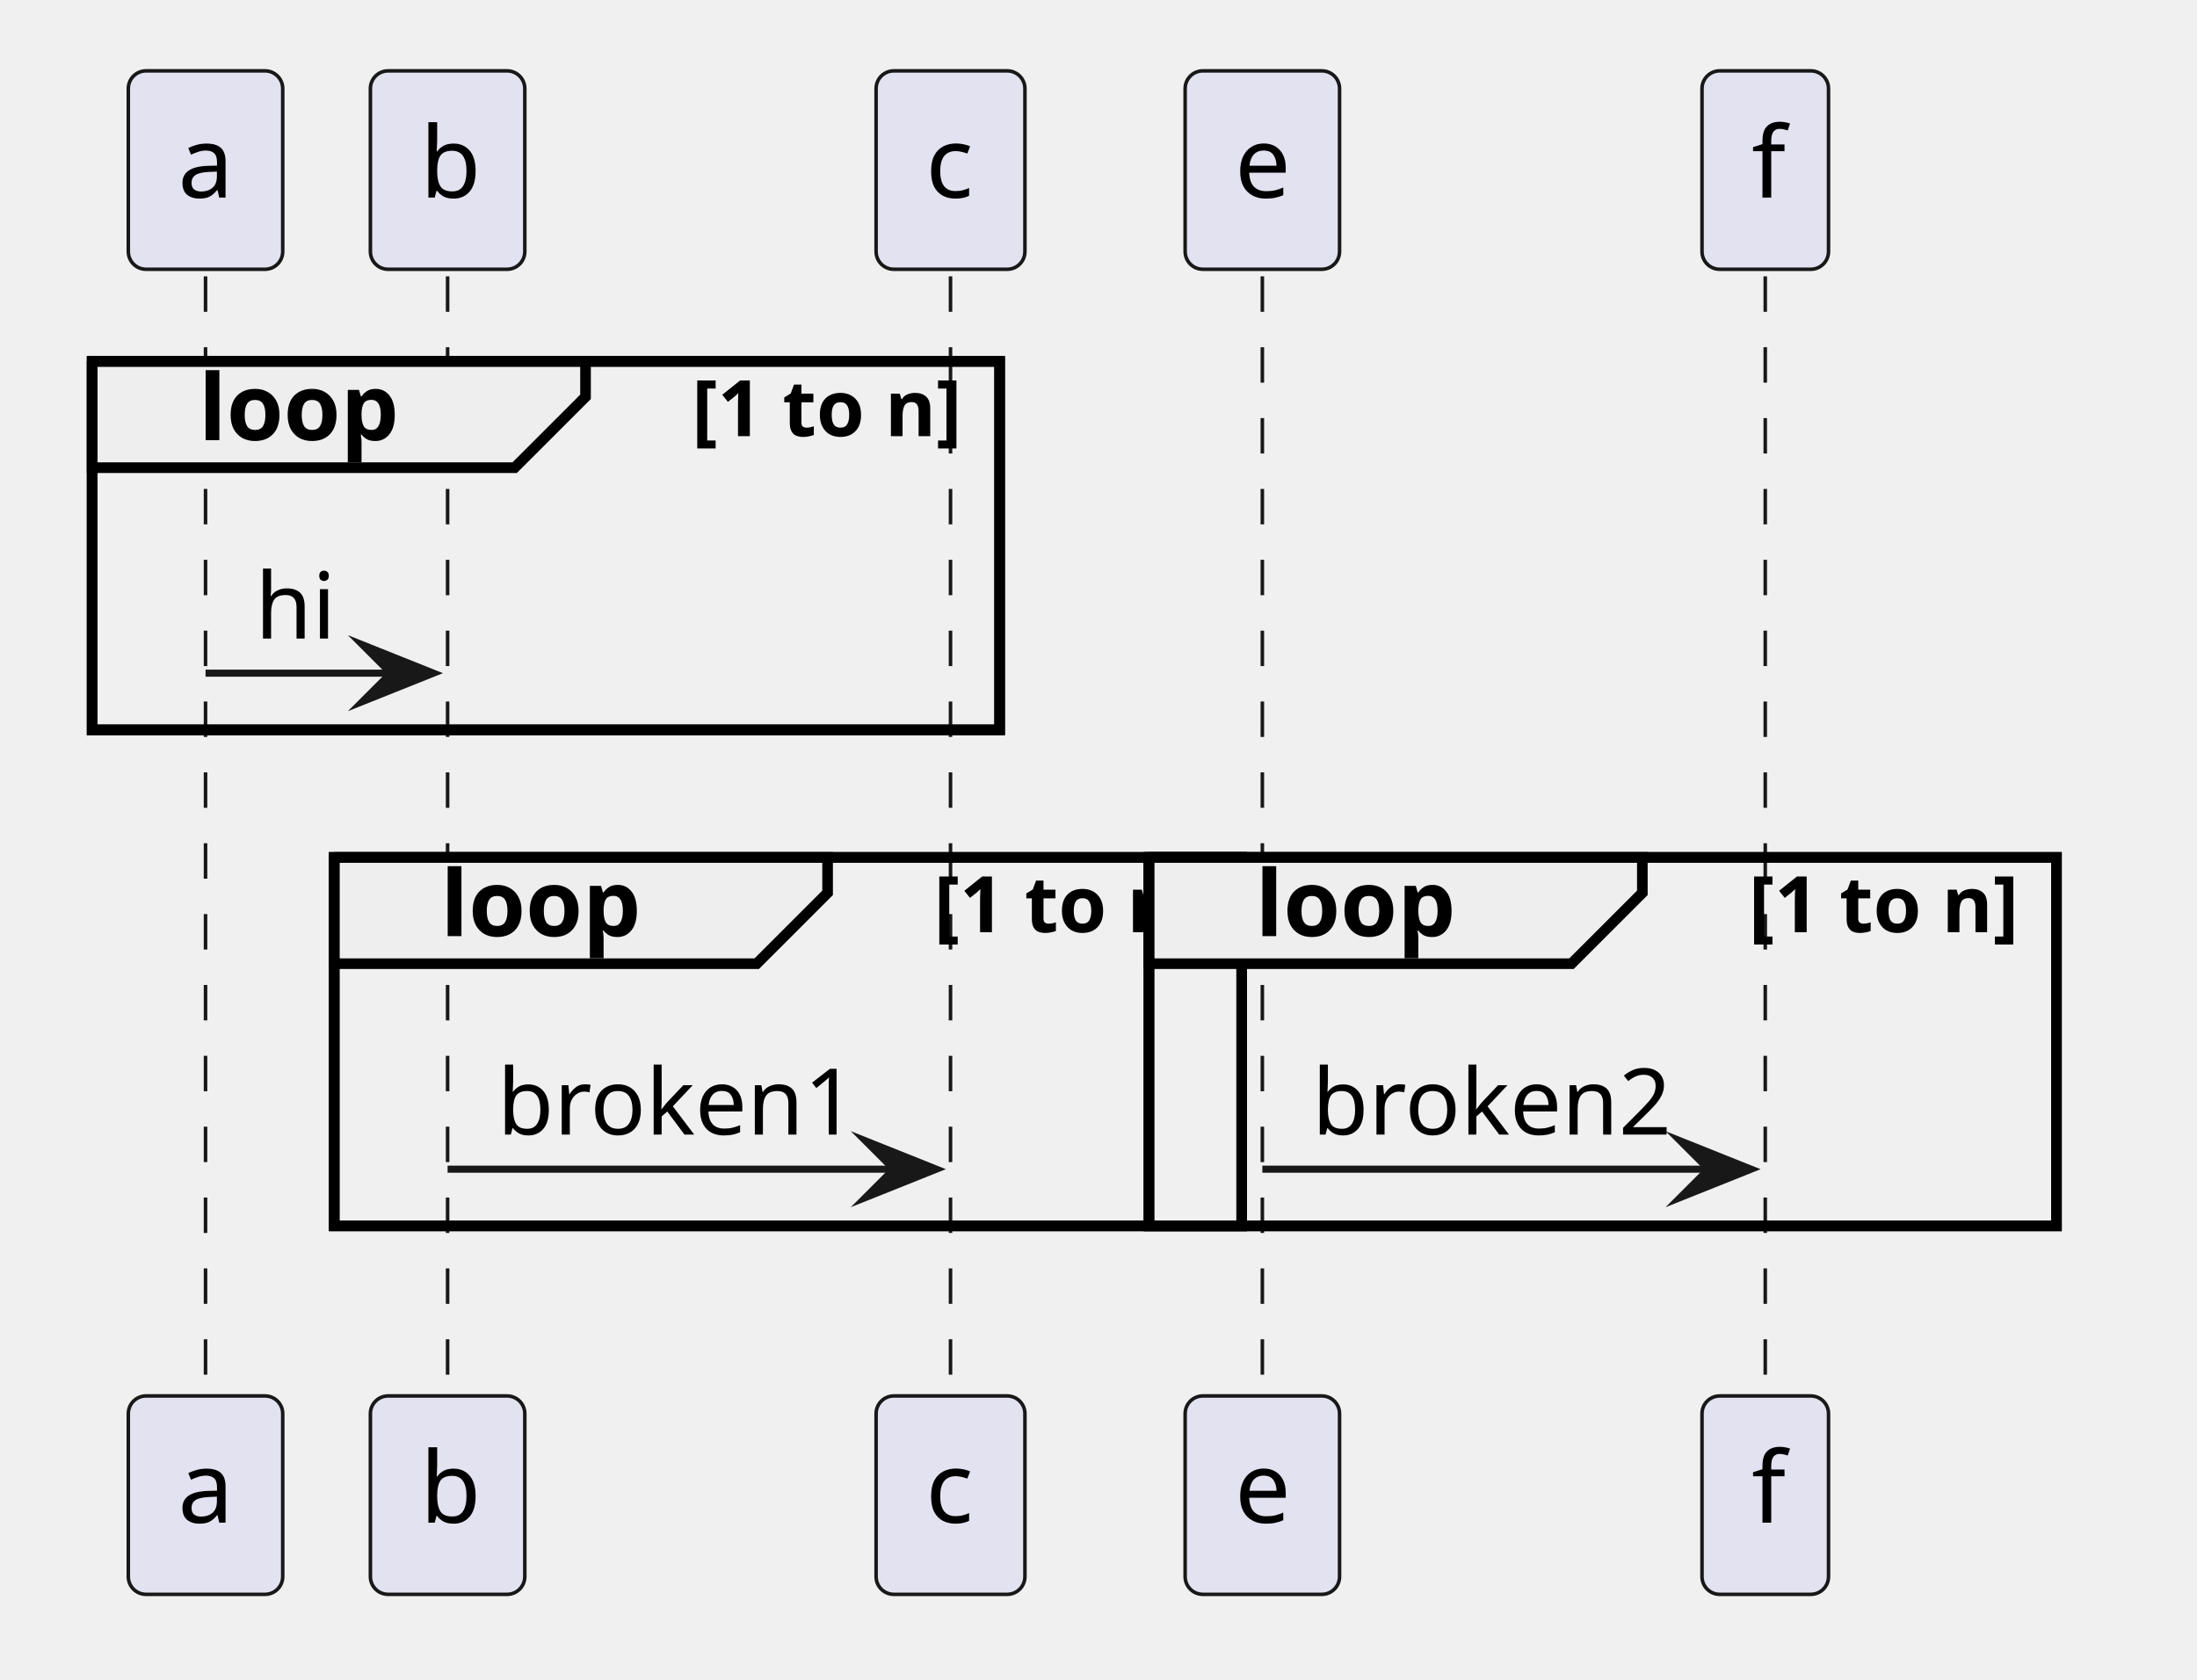
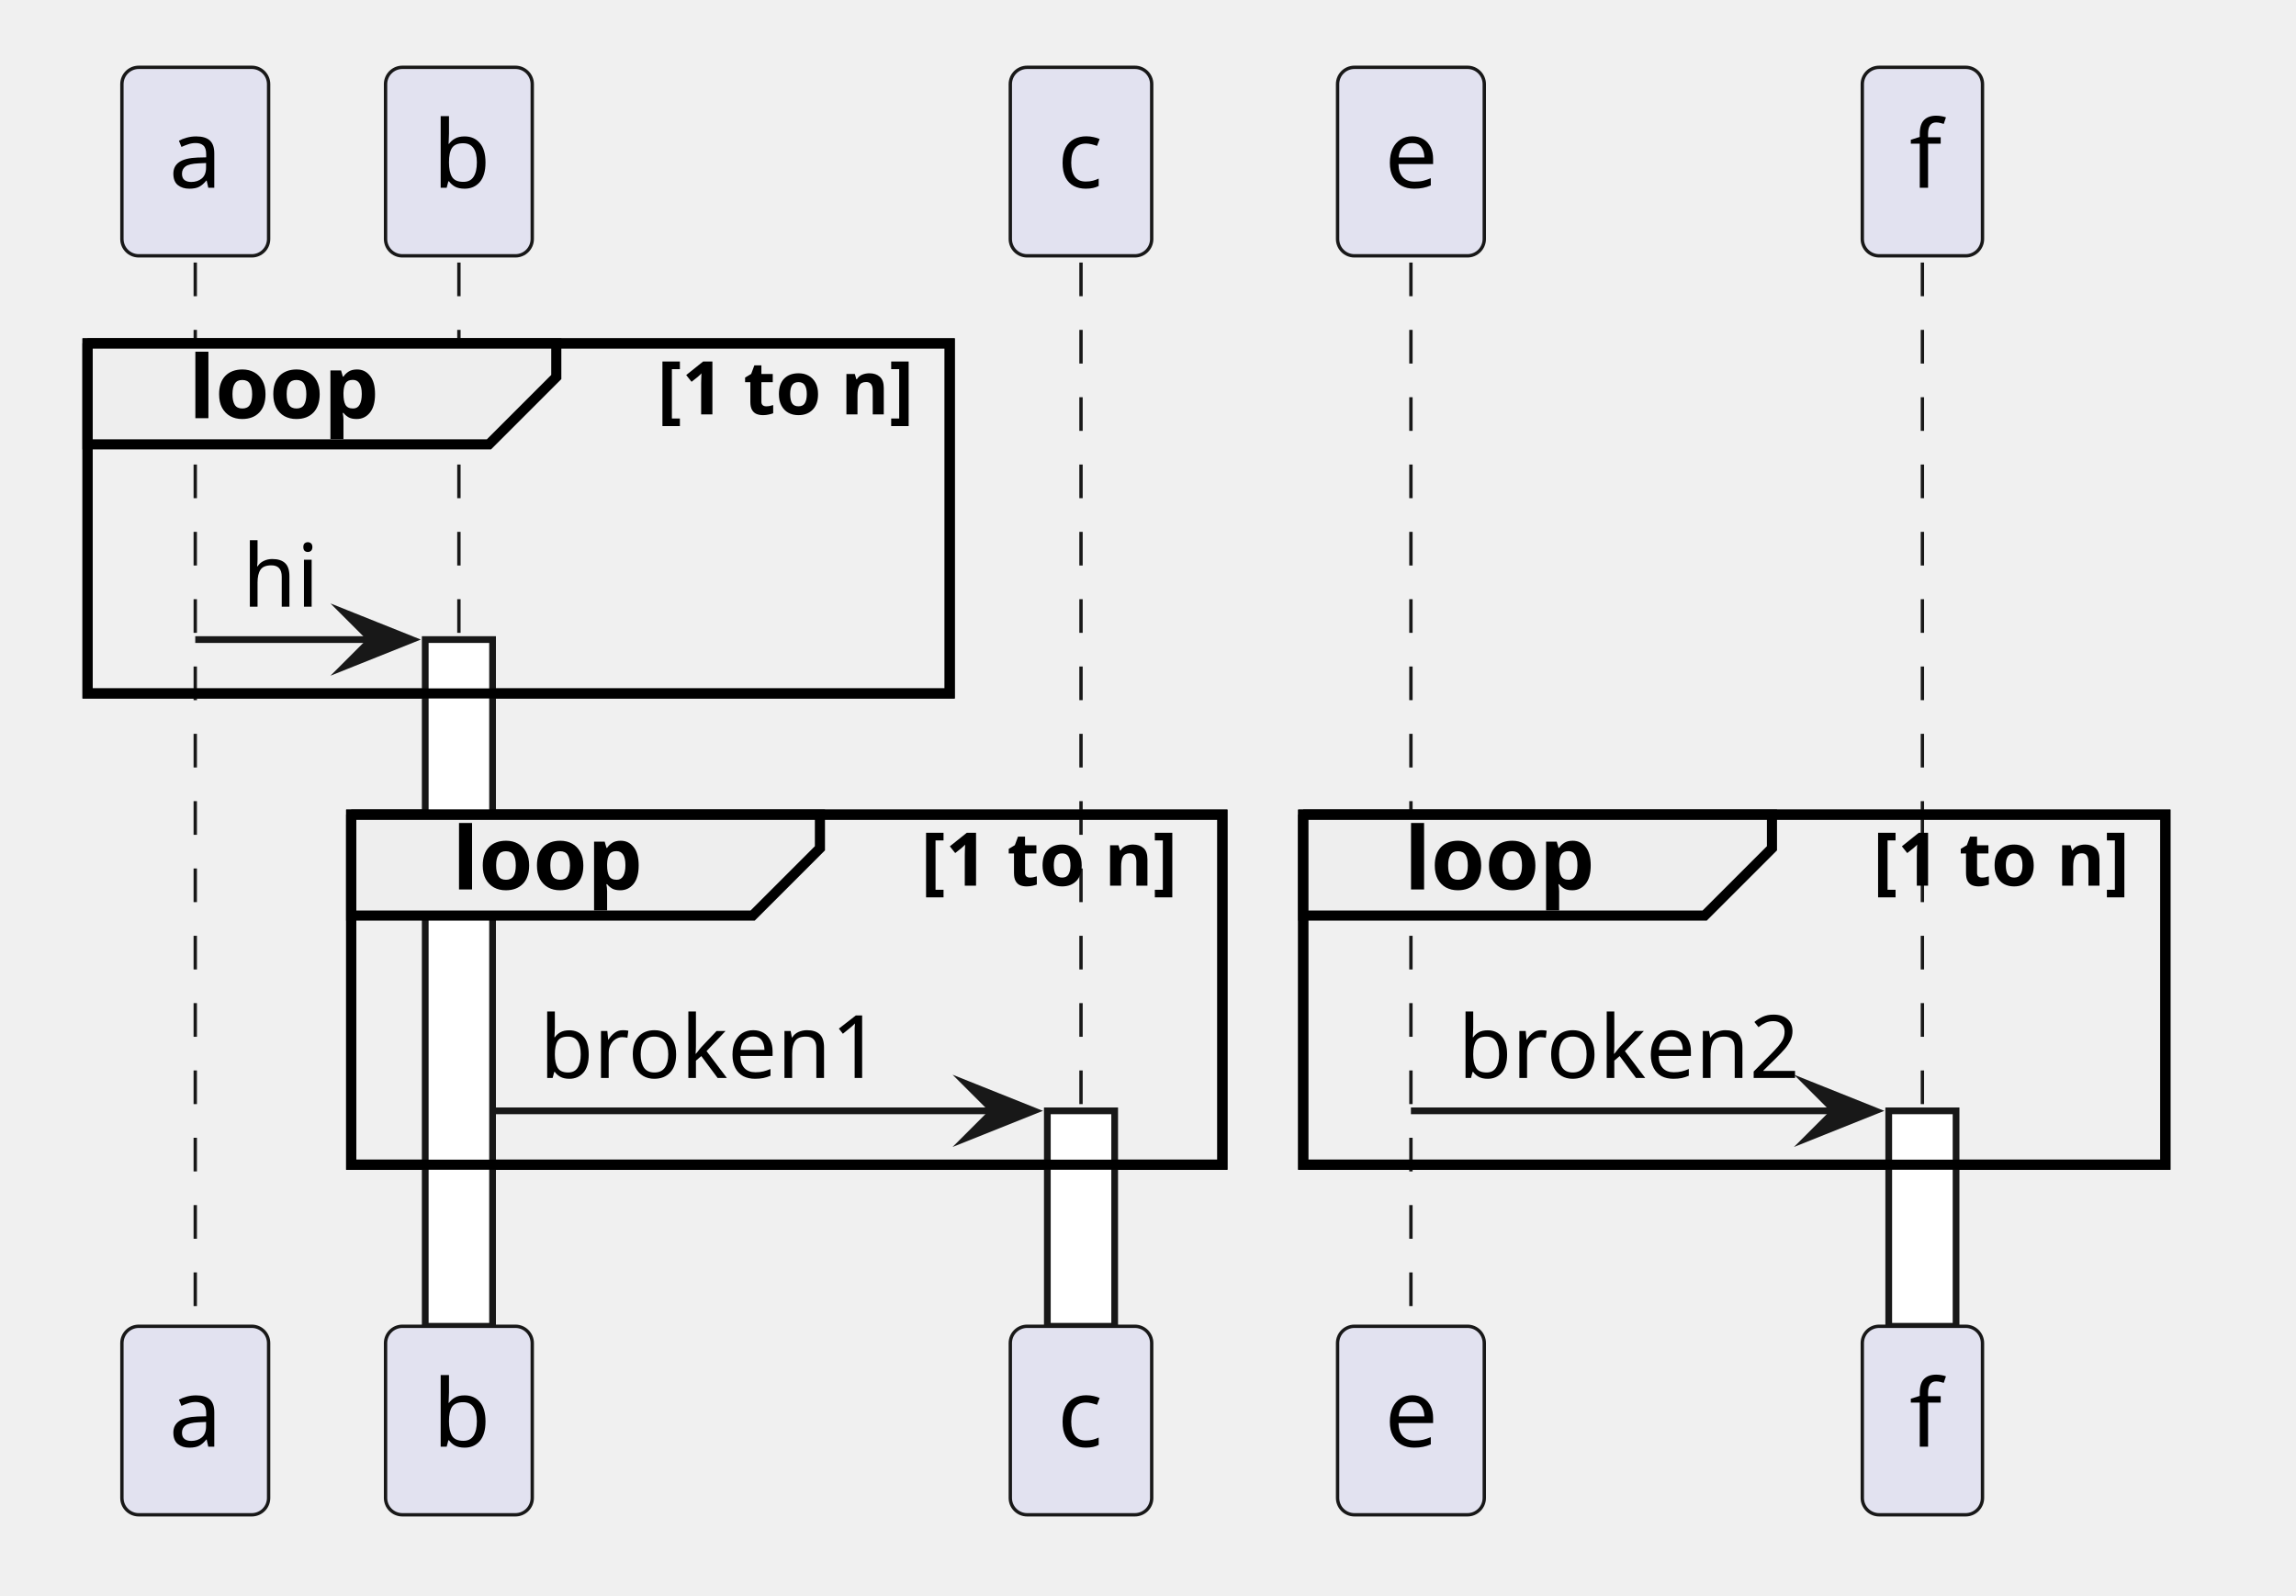
- <svg xmlns="http://www.w3.org/2000/svg" version="1.1" data-diagram-type="SEQUENCE" style="width:310px;height:237px;background:#FFFFFF;" width="310px" height="237px" viewBox="0 0 310 237" zoomAndPan="magnify" preserveAspectRatio="none" contentStyleType="text/css">
+ <svg xmlns="http://www.w3.org/2000/svg" version="1.1" data-diagram-type="SEQUENCE" style="width:341px;height:237px;background:#FFFFFF;" width="341px" height="237px" viewBox="0 0 341 237" zoomAndPan="magnify" preserveAspectRatio="none" contentStyleType="text/css">
  <defs />
  <g font-family="sans-serif" lengthAdjust="spacing">
    <rect x="13" y="51" width="128.05" height="52" fill="none" style="stroke:#000;stroke-width:1.5;" />
-     <rect x="47.156" y="121" width="128.05" height="52" fill="none" style="stroke:#000;stroke-width:1.5;" />
-     <rect x="162.119" y="121" width="128.05" height="52" fill="none" style="stroke:#000;stroke-width:1.5;" />
+     <rect x="52.156" y="121" width="129.394" height="52" fill="none" style="stroke:#000;stroke-width:1.5;" />
+     <rect x="193.55" y="121" width="128.05" height="52" fill="none" style="stroke:#000;stroke-width:1.5;" />
    <g>
      <rect x="25.5" y="39" width="8" height="158" fill="#000" fill-opacity="0" />
      <line x1="29" y1="39" x2="29" y2="197" style="stroke:#181818;stroke-width:0.5;stroke-dasharray:5,5;" />
    </g>
    <g>
-       <rect x="59.656" y="39" width="8" height="158" fill="#000" fill-opacity="0" />
-       <line x1="63.156" y1="39" x2="63.156" y2="197" style="stroke:#181818;stroke-width:0.5;stroke-dasharray:5,5;" />
+       <rect x="64.656" y="39" width="8" height="158" fill="#000" fill-opacity="0" />
+       <line x1="68.156" y1="39" x2="68.156" y2="197" style="stroke:#181818;stroke-width:0.5;stroke-dasharray:5,5;" />
    </g>
    <g>
-       <rect x="130.619" y="39" width="8" height="158" fill="#000" fill-opacity="0" />
-       <line x1="134.119" y1="39" x2="134.119" y2="197" style="stroke:#181818;stroke-width:0.5;stroke-dasharray:5,5;" />
+       <rect x="63.156" y="95" width="10" height="102" fill="#FFF" style="stroke:#181818;stroke-width:1;" />
    </g>
    <g>
-       <rect x="174.619" y="39" width="8" height="158" fill="#000" fill-opacity="0" />
-       <line x1="178.119" y1="39" x2="178.119" y2="197" style="stroke:#181818;stroke-width:0.5;stroke-dasharray:5,5;" />
+       <rect x="157.05" y="39" width="8" height="158" fill="#000" fill-opacity="0" />
+       <line x1="160.55" y1="39" x2="160.55" y2="197" style="stroke:#181818;stroke-width:0.5;stroke-dasharray:5,5;" />
    </g>
    <g>
-       <rect x="245.581" y="39" width="8" height="158" fill="#000" fill-opacity="0" />
-       <line x1="249.081" y1="39" x2="249.081" y2="197" style="stroke:#181818;stroke-width:0.5;stroke-dasharray:5,5;" />
+       <rect x="155.55" y="165" width="10" height="32" fill="#FFF" style="stroke:#181818;stroke-width:1;" />
+     </g>
+     <g>
+       <rect x="206.05" y="39" width="8" height="158" fill="#000" fill-opacity="0" />
+       <line x1="209.55" y1="39" x2="209.55" y2="197" style="stroke:#181818;stroke-width:0.5;stroke-dasharray:5,5;" />
+     </g>
+     <g>
+       <rect x="282.013" y="39" width="8" height="158" fill="#000" fill-opacity="0" />
+       <line x1="285.513" y1="39" x2="285.513" y2="197" style="stroke:#181818;stroke-width:0.5;stroke-dasharray:5,5;" />
+     </g>
+     <g>
+       <rect x="280.513" y="165" width="10" height="32" fill="#FFF" style="stroke:#181818;stroke-width:1;" />
    </g>
    <rect x="18.106" y="10" width="21.788" height="28" fill="#E2E2F0" rx="2.5" ry="2.5" style="stroke:#181818;stroke-width:0.5;" />
    <text x="25.106" y="27.889" fill="#000" font-size="14">a</text>
-     <rect x="52.263" y="10" width="21.788" height="28" fill="#E2E2F0" rx="2.5" ry="2.5" style="stroke:#181818;stroke-width:0.5;" />
-     <text x="59.263" y="27.889" fill="#000" font-size="14">b</text>
-     <rect x="123.619" y="10" width="21" height="28" fill="#E2E2F0" rx="2.5" ry="2.5" style="stroke:#181818;stroke-width:0.5;" />
-     <text x="130.619" y="27.889" fill="#000" font-size="14">c</text>
-     <rect x="167.225" y="10" width="21.788" height="28" fill="#E2E2F0" rx="2.5" ry="2.5" style="stroke:#181818;stroke-width:0.5;" />
-     <text x="174.225" y="27.889" fill="#000" font-size="14">e</text>
-     <rect x="240.156" y="10" width="17.85" height="28" fill="#E2E2F0" rx="2.5" ry="2.5" style="stroke:#181818;stroke-width:0.5;" />
-     <text x="247.156" y="27.889" fill="#000" font-size="14">f</text>
+     <rect x="57.262" y="10" width="21.788" height="28" fill="#E2E2F0" rx="2.5" ry="2.5" style="stroke:#181818;stroke-width:0.5;" />
+     <text x="64.262" y="27.889" fill="#000" font-size="14">b</text>
+     <rect x="150.05" y="10" width="21" height="28" fill="#E2E2F0" rx="2.5" ry="2.5" style="stroke:#181818;stroke-width:0.5;" />
+     <text x="157.05" y="27.889" fill="#000" font-size="14">c</text>
+     <rect x="198.656" y="10" width="21.788" height="28" fill="#E2E2F0" rx="2.5" ry="2.5" style="stroke:#181818;stroke-width:0.5;" />
+     <text x="205.656" y="27.889" fill="#000" font-size="14">e</text>
+     <rect x="276.588" y="10" width="17.85" height="28" fill="#E2E2F0" rx="2.5" ry="2.5" style="stroke:#181818;stroke-width:0.5;" />
+     <text x="283.588" y="27.889" fill="#000" font-size="14">f</text>
    <rect x="18.106" y="197" width="21.788" height="28" fill="#E2E2F0" rx="2.5" ry="2.5" style="stroke:#181818;stroke-width:0.5;" />
    <text x="25.106" y="214.889" fill="#000" font-size="14">a</text>
-     <rect x="52.263" y="197" width="21.788" height="28" fill="#E2E2F0" rx="2.5" ry="2.5" style="stroke:#181818;stroke-width:0.5;" />
-     <text x="59.263" y="214.889" fill="#000" font-size="14">b</text>
-     <rect x="123.619" y="197" width="21" height="28" fill="#E2E2F0" rx="2.5" ry="2.5" style="stroke:#181818;stroke-width:0.5;" />
-     <text x="130.619" y="214.889" fill="#000" font-size="14">c</text>
-     <rect x="167.225" y="197" width="21.788" height="28" fill="#E2E2F0" rx="2.5" ry="2.5" style="stroke:#181818;stroke-width:0.5;" />
-     <text x="174.225" y="214.889" fill="#000" font-size="14">e</text>
-     <rect x="240.156" y="197" width="17.85" height="28" fill="#E2E2F0" rx="2.5" ry="2.5" style="stroke:#181818;stroke-width:0.5;" />
-     <text x="247.156" y="214.889" fill="#000" font-size="14">f</text>
+     <rect x="57.262" y="197" width="21.788" height="28" fill="#E2E2F0" rx="2.5" ry="2.5" style="stroke:#181818;stroke-width:0.5;" />
+     <text x="64.262" y="214.889" fill="#000" font-size="14">b</text>
+     <rect x="150.05" y="197" width="21" height="28" fill="#E2E2F0" rx="2.5" ry="2.5" style="stroke:#181818;stroke-width:0.5;" />
+     <text x="157.05" y="214.889" fill="#000" font-size="14">c</text>
+     <rect x="198.656" y="197" width="21.788" height="28" fill="#E2E2F0" rx="2.5" ry="2.5" style="stroke:#181818;stroke-width:0.5;" />
+     <text x="205.656" y="214.889" fill="#000" font-size="14">e</text>
+     <rect x="276.588" y="197" width="17.85" height="28" fill="#E2E2F0" rx="2.5" ry="2.5" style="stroke:#181818;stroke-width:0.5;" />
+     <text x="283.588" y="214.889" fill="#000" font-size="14">f</text>
    <path d="M13,51 L82.619,51 L82.619,56 L72.619,66 L13,66 L13,51" fill="#EEE" style="stroke:#000;stroke-width:1.5;" />
    <rect x="13" y="51" width="128.05" height="52" fill="none" style="stroke:#000;stroke-width:1.5;" />
    <text x="28" y="62.111" fill="#000" font-size="13" textLength="24.619" font-weight="700">loop</text>
    <text x="97.619" y="61.556" fill="#000" font-size="11" textLength="27.431" font-weight="700">[1 to n]</text>
    <polygon points="51.156,91,61.156,95,51.156,99,55.156,95" fill="#181818" style="stroke:#181818;stroke-width:1;stroke-linejoin:miter;stroke-miterlimit:10;" />
    <line x1="29" y1="95" x2="57.156" y2="95" style="stroke:#181818;stroke-width:1;" />
    <text x="36" y="90.111" fill="#000" font-size="13" textLength="10.156">hi</text>
-     <path d="M47.156,121 L116.775,121 L116.775,126 L106.775,136 L47.156,136 L47.156,121" fill="#EEE" style="stroke:#000;stroke-width:1.5;" />
-     <rect x="47.156" y="121" width="128.05" height="52" fill="none" style="stroke:#000;stroke-width:1.5;" />
-     <text x="62.156" y="132.111" fill="#000" font-size="13" textLength="24.619" font-weight="700">loop</text>
-     <text x="131.775" y="131.556" fill="#000" font-size="11" textLength="27.431" font-weight="700">[1 to n]</text>
-     <polygon points="122.119,161,132.119,165,122.119,169,126.119,165" fill="#181818" style="stroke:#181818;stroke-width:1;stroke-linejoin:miter;stroke-miterlimit:10;" />
-     <line x1="63.156" y1="165" x2="128.119" y2="165" style="stroke:#181818;stroke-width:1;" />
-     <text x="70.156" y="160.111" fill="#000" font-size="13" textLength="46.963">broken1</text>
-     <path d="M162.119,121 L231.738,121 L231.738,126 L221.738,136 L162.119,136 L162.119,121" fill="#EEE" style="stroke:#000;stroke-width:1.5;" />
-     <rect x="162.119" y="121" width="128.05" height="52" fill="none" style="stroke:#000;stroke-width:1.5;" />
-     <text x="177.119" y="132.111" fill="#000" font-size="13" textLength="24.619" font-weight="700">loop</text>
-     <text x="246.738" y="131.556" fill="#000" font-size="11" textLength="27.431" font-weight="700">[1 to n]</text>
-     <polygon points="237.081,161,247.081,165,237.081,169,241.081,165" fill="#181818" style="stroke:#181818;stroke-width:1;stroke-linejoin:miter;stroke-miterlimit:10;" />
-     <line x1="178.119" y1="165" x2="243.081" y2="165" style="stroke:#181818;stroke-width:1;" />
-     <text x="185.119" y="160.111" fill="#000" font-size="13" textLength="46.963">broken2</text>
+     <path d="M52.156,121 L121.775,121 L121.775,126 L111.775,136 L52.156,136 L52.156,121" fill="#EEE" style="stroke:#000;stroke-width:1.5;" />
+     <rect x="52.156" y="121" width="129.394" height="52" fill="none" style="stroke:#000;stroke-width:1.5;" />
+     <text x="67.156" y="132.111" fill="#000" font-size="13" textLength="24.619" font-weight="700">loop</text>
+     <text x="136.775" y="131.556" fill="#000" font-size="11" textLength="27.431" font-weight="700">[1 to n]</text>
+     <polygon points="143.55,161,153.55,165,143.55,169,147.55,165" fill="#181818" style="stroke:#181818;stroke-width:1;stroke-linejoin:miter;stroke-miterlimit:10;" />
+     <line x1="73.156" y1="165" x2="149.55" y2="165" style="stroke:#181818;stroke-width:1;" />
+     <text x="80.156" y="160.111" fill="#000" font-size="13" textLength="46.963">broken1</text>
+     <path d="M193.55,121 L263.169,121 L263.169,126 L253.169,136 L193.55,136 L193.55,121" fill="#EEE" style="stroke:#000;stroke-width:1.5;" />
+     <rect x="193.55" y="121" width="128.05" height="52" fill="none" style="stroke:#000;stroke-width:1.5;" />
+     <text x="208.55" y="132.111" fill="#000" font-size="13" textLength="24.619" font-weight="700">loop</text>
+     <text x="278.169" y="131.556" fill="#000" font-size="11" textLength="27.431" font-weight="700">[1 to n]</text>
+     <polygon points="268.513,161,278.513,165,268.513,169,272.513,165" fill="#181818" style="stroke:#181818;stroke-width:1;stroke-linejoin:miter;stroke-miterlimit:10;" />
+     <line x1="209.55" y1="165" x2="274.513" y2="165" style="stroke:#181818;stroke-width:1;" />
+     <text x="216.55" y="160.111" fill="#000" font-size="13" textLength="46.963">broken2</text>
  </g>
</svg>
